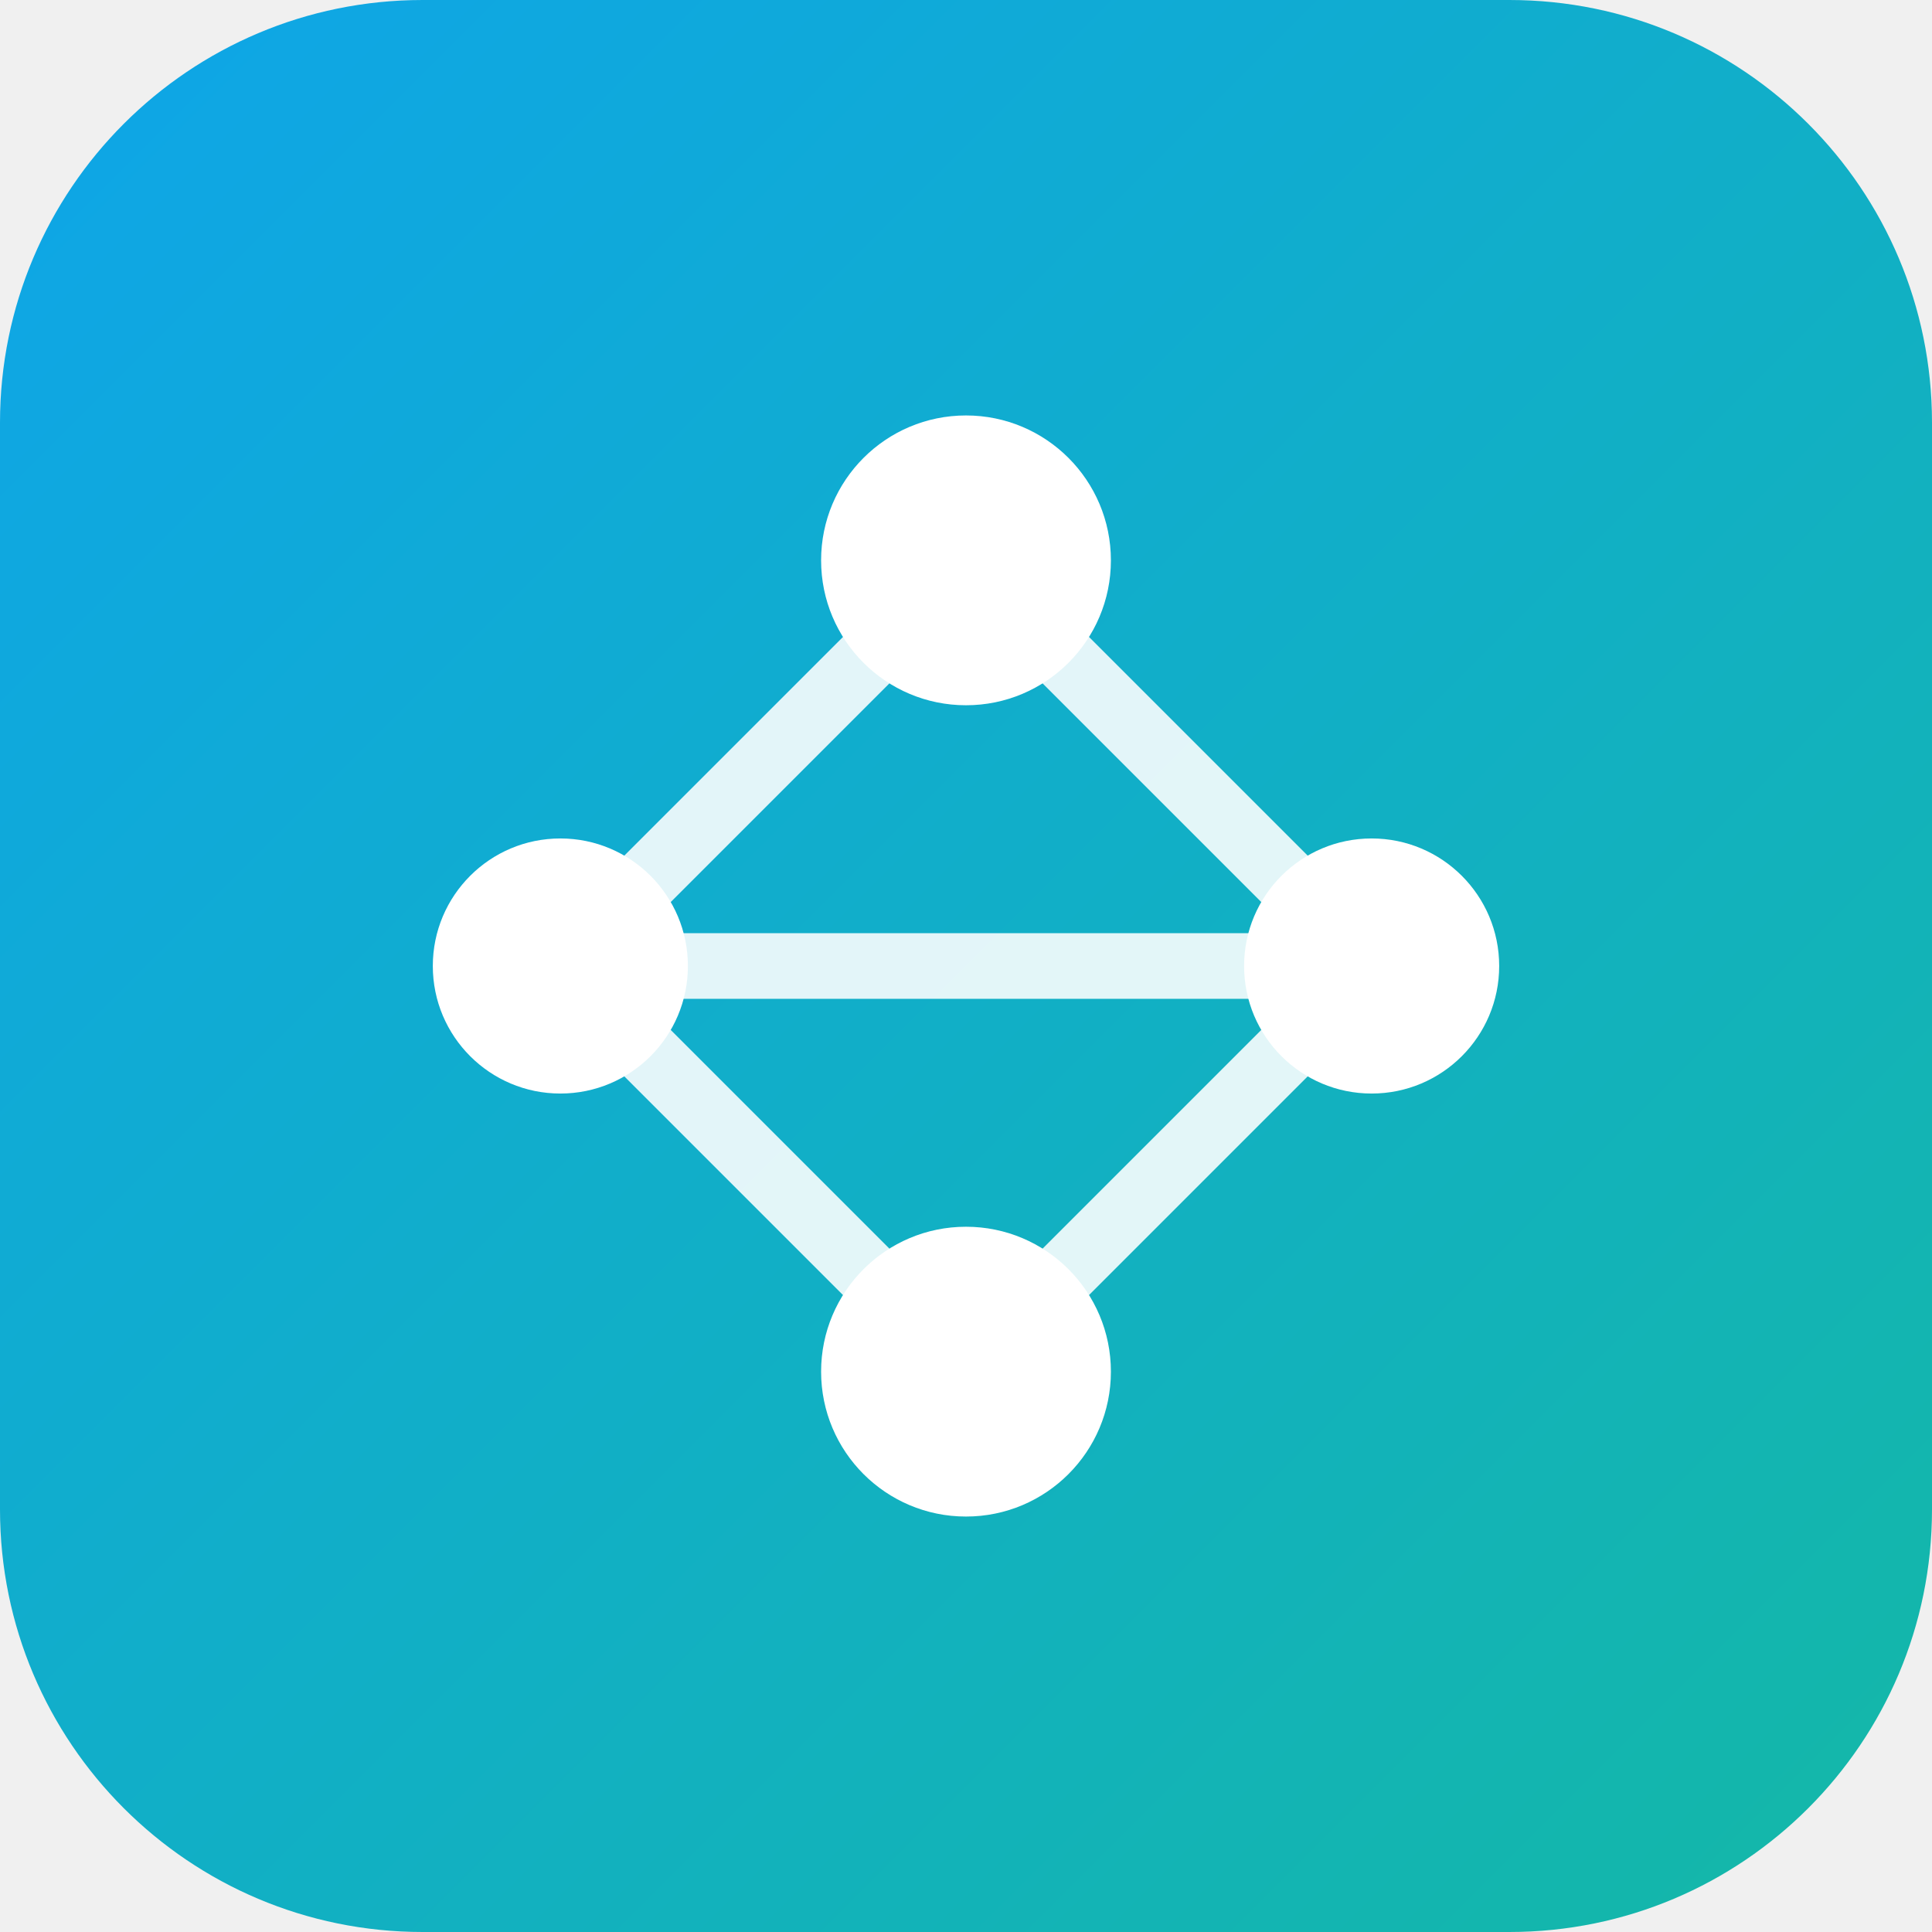
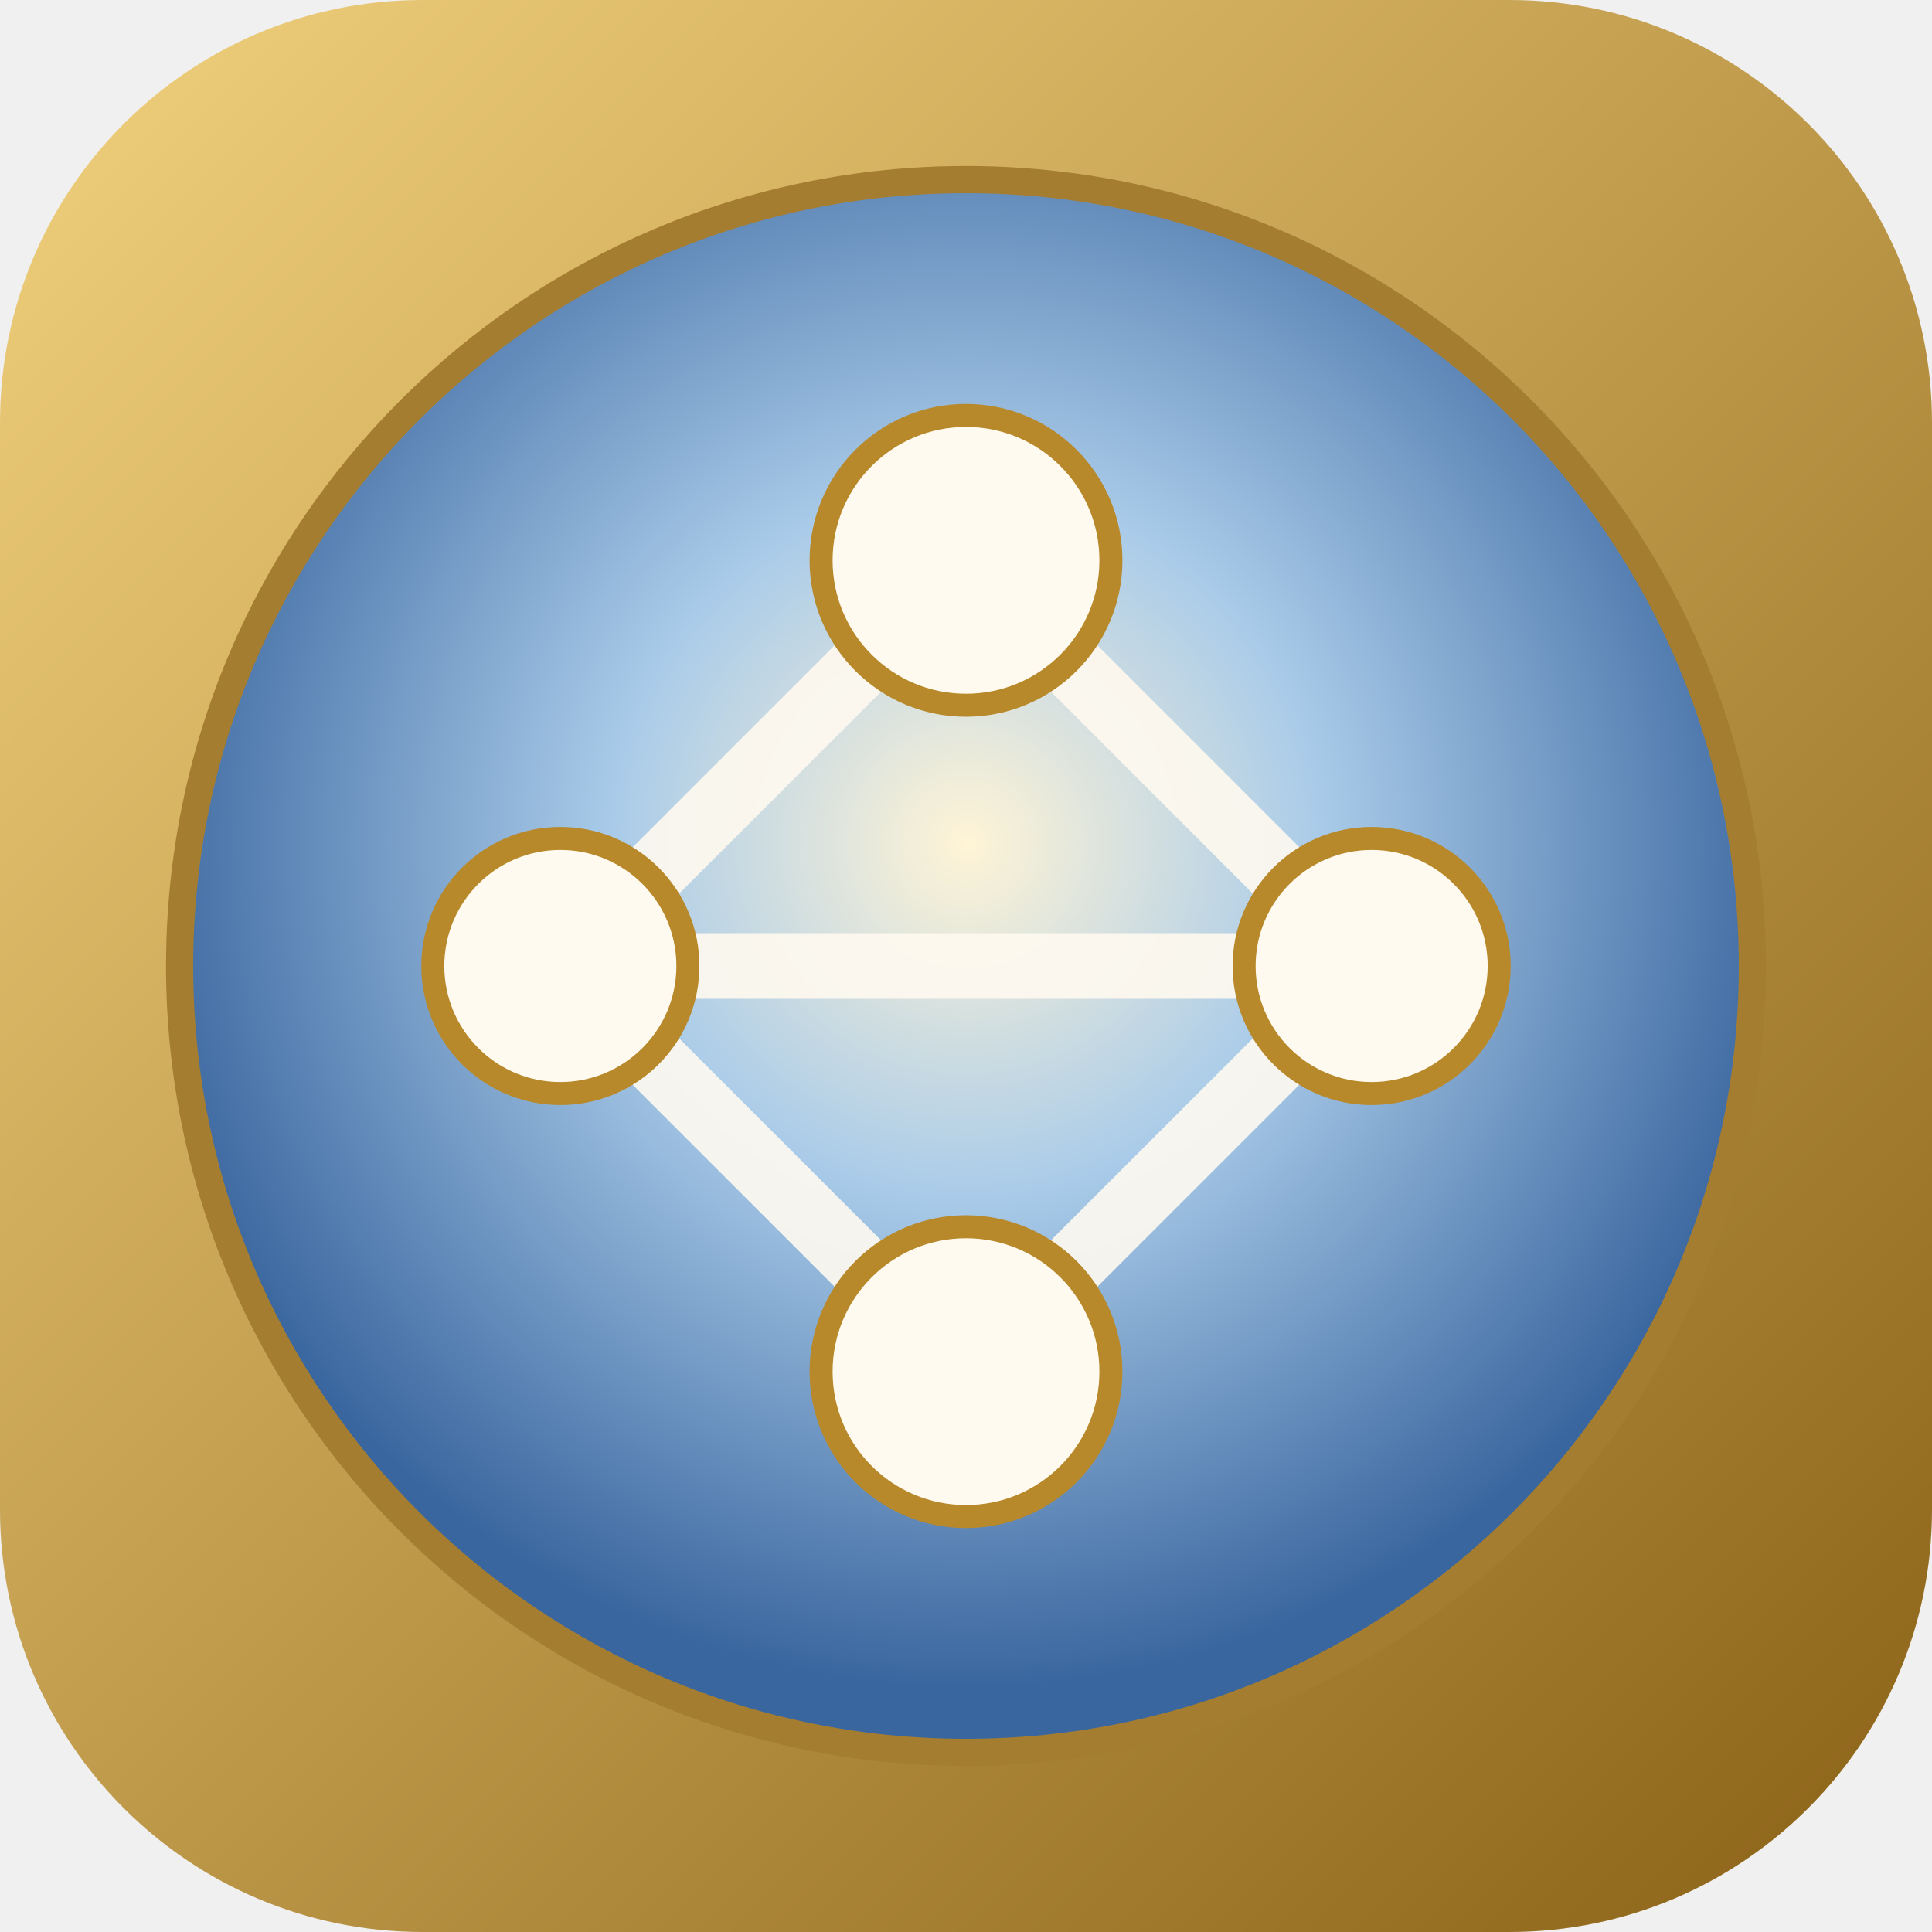
<svg xmlns="http://www.w3.org/2000/svg" viewBox="0 0 512 512" width="512" height="512">
  <defs>
    <linearGradient id="g" x1="0" y1="0" x2="1" y2="1">
-       <stop offset="0" stop-color="rgb(14,165,233)" />
-       <stop offset="1" stop-color="rgb(20,184,166)" />
+       <stop offset="0" stop-color="rgb(242,210,126)" />
+       <stop offset="1" stop-color="rgb(138,97,22)" />
    </linearGradient>
+     <radialGradient id="s" cx="50%" cy="42%" r="55%">
+       <stop offset="0" stop-color="rgb(255,244,214)" />
+       <stop offset=".42" stop-color="rgb(169,203,233)" />
+       <stop offset="1" stop-color="rgb(58,102,159)" />
+     </radialGradient>
  </defs>
  <rect width="512" height="512" rx="112" fill="url(#g)" />
-   <g stroke="#fff" stroke-opacity=".88" stroke-width="17.4" stroke-linecap="round">
+   <circle cx="256" cy="256" r="212.0" fill="rgb(164,125,48)" />
+   <circle cx="256" cy="256" r="204.8" fill="url(#s)" />
+   <g stroke="rgb(255,250,240)" stroke-opacity=".9" stroke-width="17.4" stroke-linecap="round">
    <line x1="256.0" y1="148.5" x2="148.5" y2="256.0" />
    <line x1="256.0" y1="148.5" x2="363.5" y2="256.0" />
    <line x1="148.5" y1="256.0" x2="256.0" y2="363.5" />
    <line x1="363.5" y1="256.0" x2="256.0" y2="363.5" />
    <line x1="148.5" y1="256.0" x2="363.5" y2="256.0" />
  </g>
-   <g fill="#fff">
+   <g fill="rgb(255,250,240)" stroke="rgb(184,137,43)" stroke-width="6.1">
    <circle cx="256.0" cy="148.5" r="38.4" />
    <circle cx="148.5" cy="256.0" r="33.8" />
    <circle cx="363.5" cy="256.0" r="33.8" />
    <circle cx="256.0" cy="363.5" r="38.4" />
  </g>
</svg>
